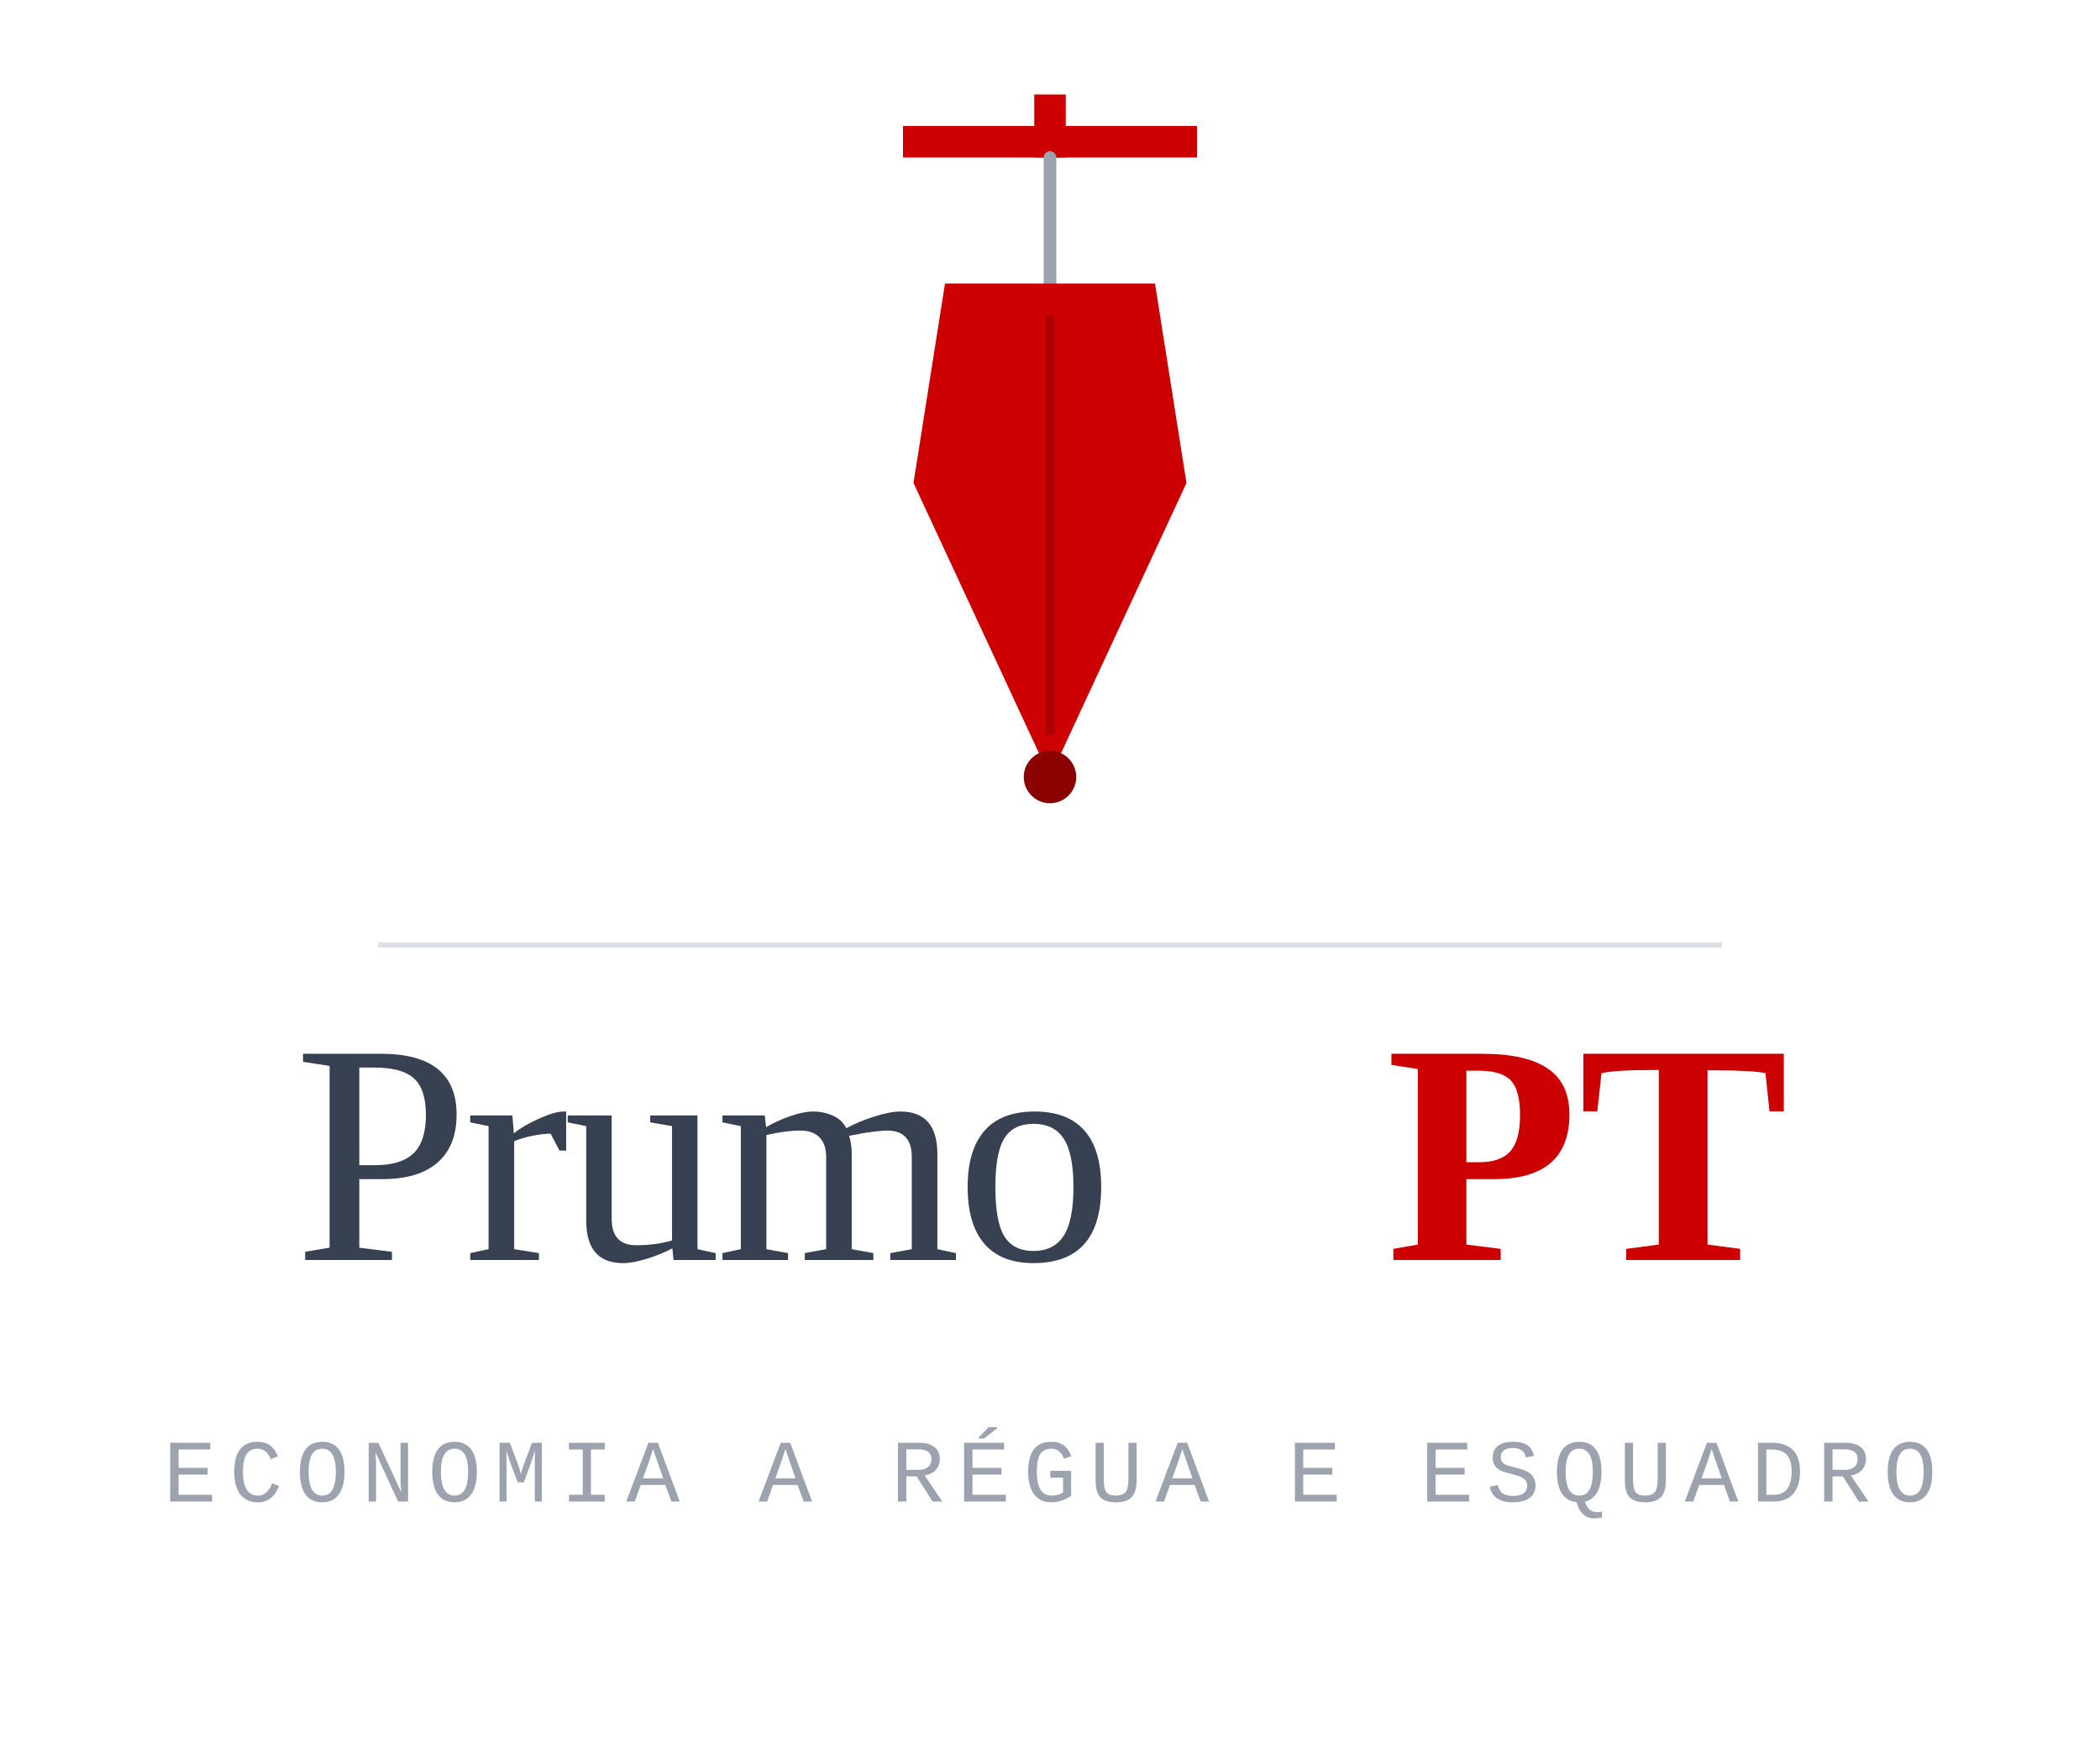
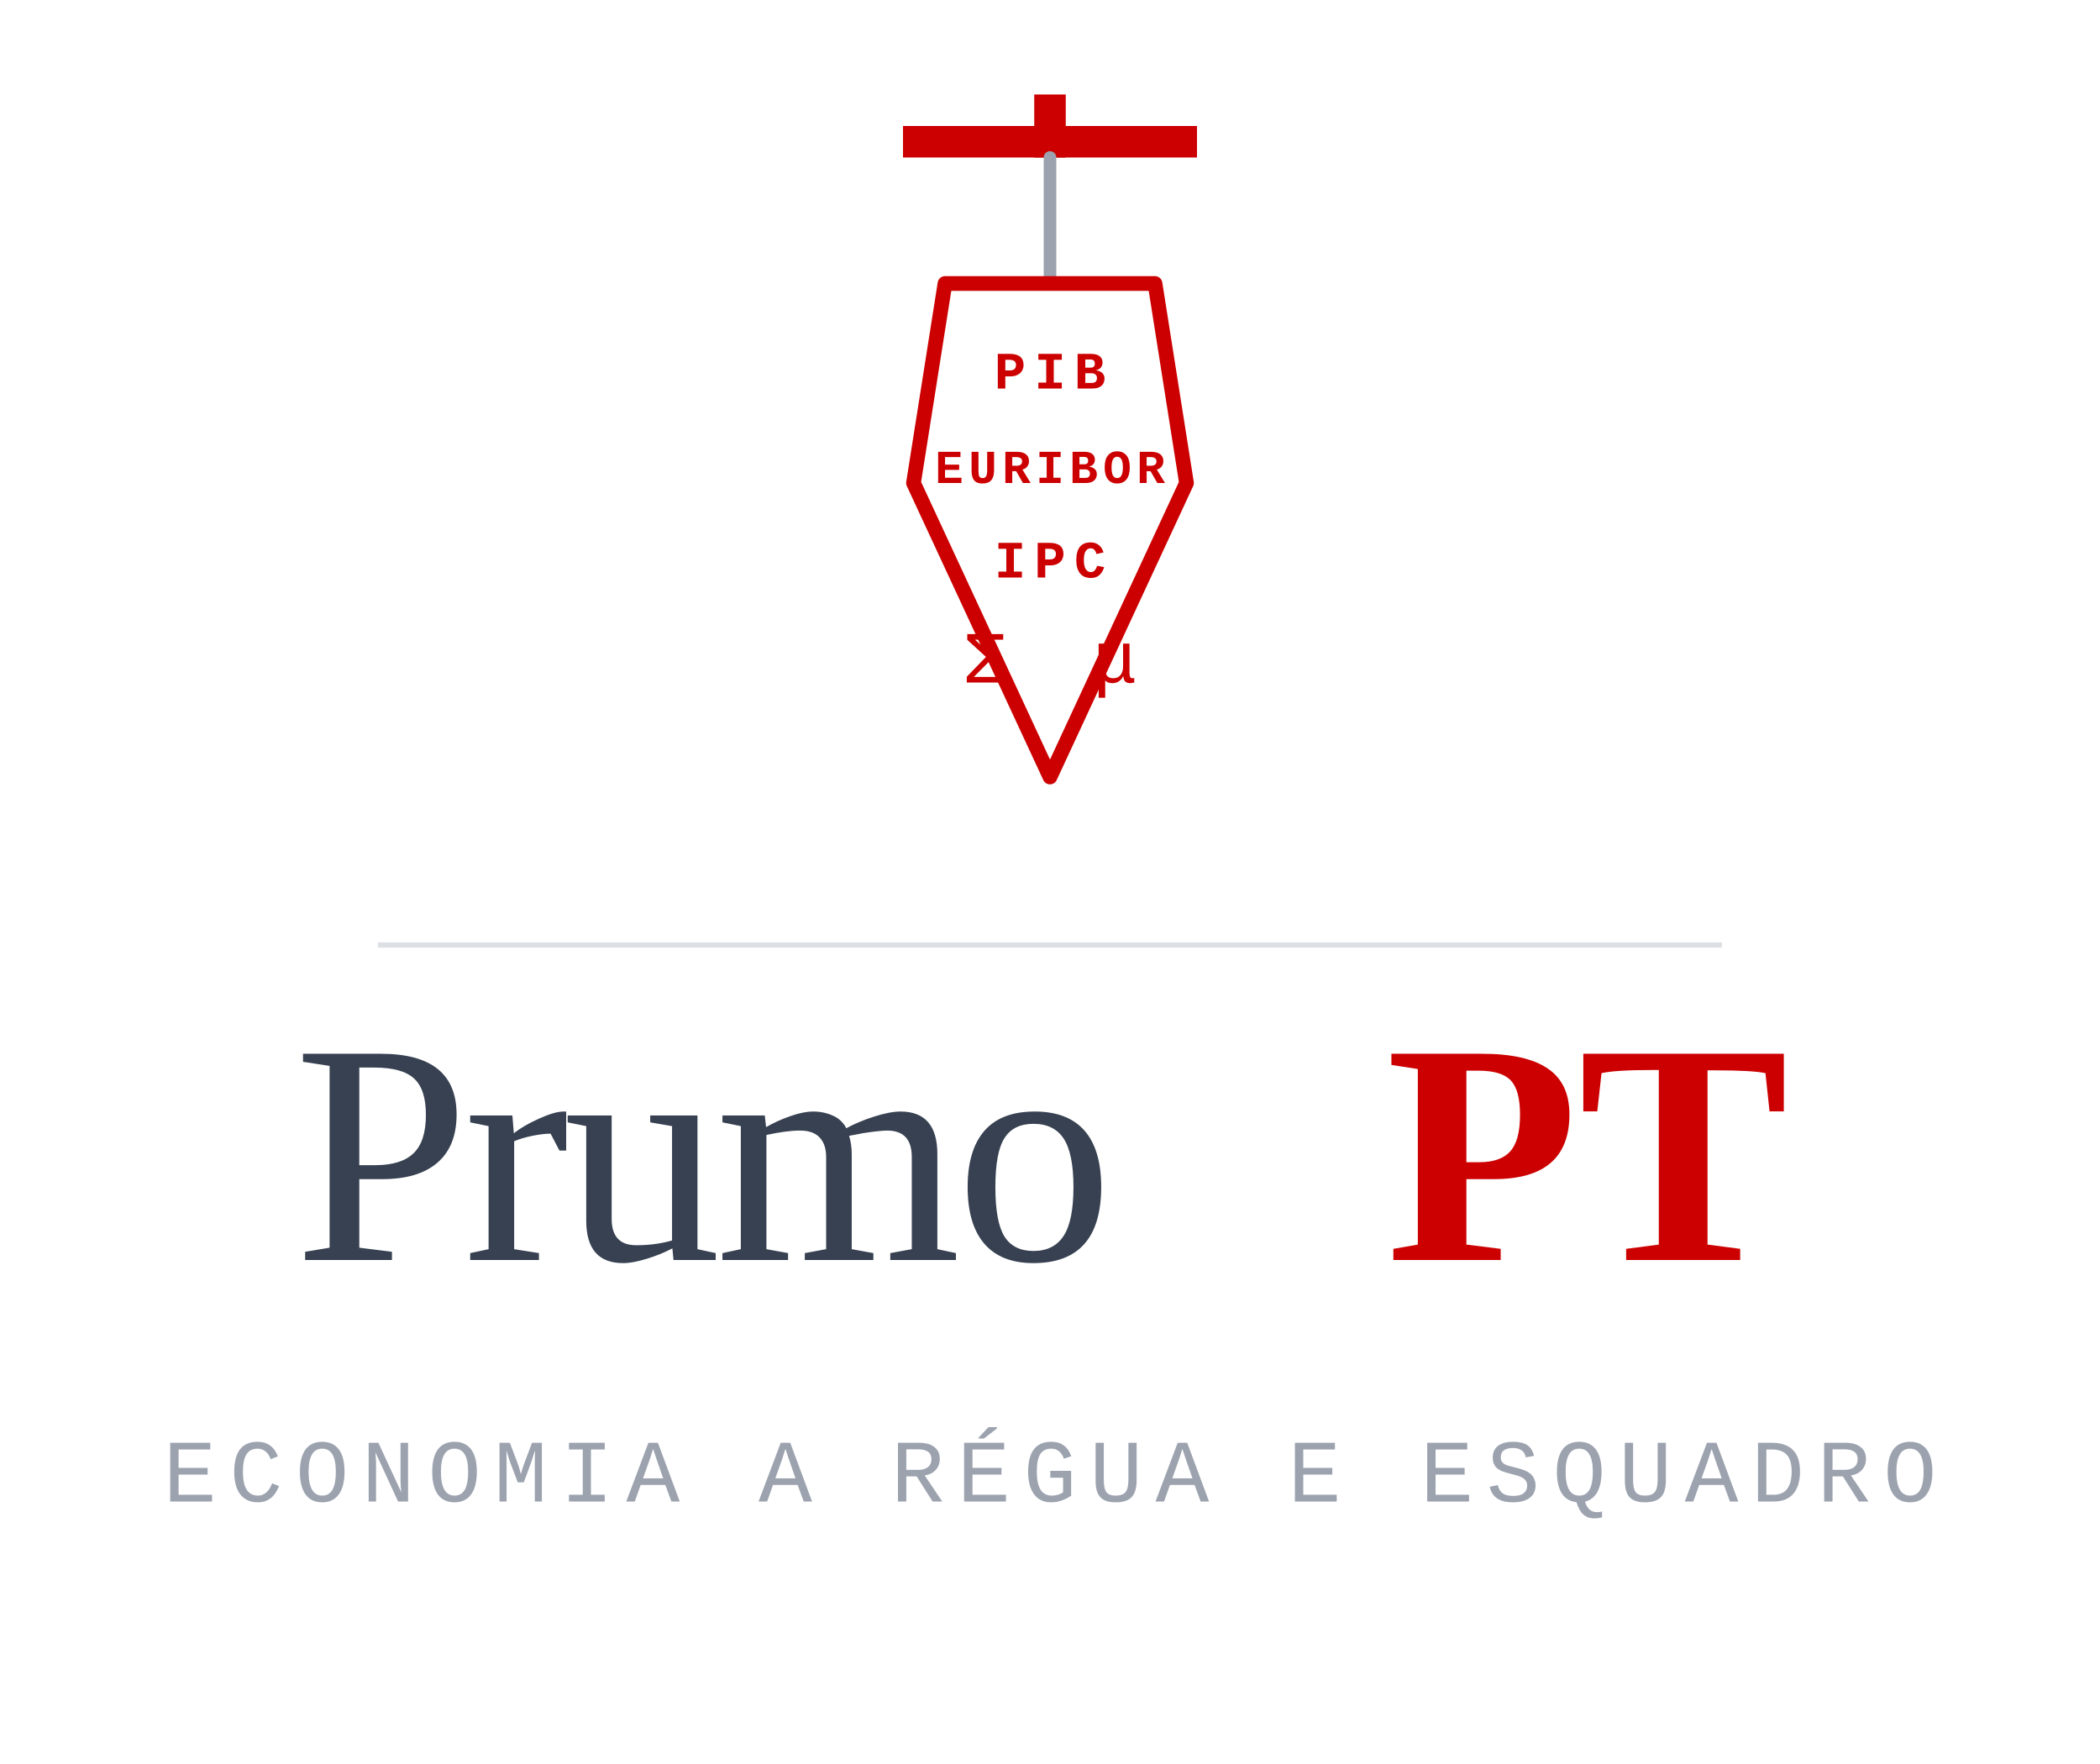
<svg xmlns="http://www.w3.org/2000/svg" viewBox="0 0 200 168" fill="none" role="img" aria-label="Prumo PT logótipo vertical">
  <g id="symbol" transform="translate(72, 4)">
    <rect id="crossbar" x="14" y="8" width="28" height="3" fill="#CC0000" />
    <rect id="pin" x="26.5" y="5" width="3" height="6" fill="#CC0000" />
    <line id="string" x1="28" y1="11" x2="28" y2="23" stroke="#9CA3AF" stroke-width="1.2" stroke-linecap="round" />
-     <polygon id="plumb-body" points="18,23 38,23 41,42 28,70 15,42" fill="#CC0000" />
-     <line id="reference-line" x1="28" y1="26" x2="28" y2="66" stroke="#8B0000" stroke-width="0.8" opacity="0.5" />
-     <circle id="tip-point" cx="28" cy="70" r="2.5" fill="#8B0000" />
+     <polygon id="plumb-body" points="18,23 38,23 41,42 28,70 15,42" fill="none" stroke="#CC0000" stroke-width="1.4" stroke-linejoin="round" />
+     <text x="28" y="33" text-anchor="middle" font-family="'Courier New', Courier, monospace" font-size="5" font-weight="700" letter-spacing="0.8" fill="#CC0000">PIB</text>
+     <text x="28" y="42" text-anchor="middle" font-family="'Courier New', Courier, monospace" font-size="4.5" font-weight="700" letter-spacing="0.5" fill="#CC0000">EURIBOR</text>
+     <text x="28" y="51" text-anchor="middle" font-family="'Courier New', Courier, monospace" font-size="5" font-weight="700" letter-spacing="0.8" fill="#CC0000">IPC</text>
+     <text x="28" y="61" text-anchor="middle" font-family="'Courier New', Courier, monospace" font-size="7" font-weight="400" letter-spacing="2" fill="#CC0000">Σ μ</text>
  </g>
  <line x1="36" y1="90" x2="164" y2="90" stroke="#9CA3AF" stroke-width="0.5" opacity="0.35" />
  <g id="wordmark" transform="translate(28, 0)">
    <text x="0" y="120" font-family="Georgia, 'Times New Roman', serif" font-size="30" font-weight="400" letter-spacing="-0.5" fill="#374151">Prumo</text>
    <text x="104" y="120" font-family="Georgia, 'Times New Roman', serif" font-size="30" font-weight="700" fill="#CC0000">PT</text>
  </g>
  <text x="100" y="143" text-anchor="middle" font-family="'Courier New', Courier, monospace" font-size="8.5" letter-spacing="1.2" fill="#9CA3AF">ECONOMIA A RÉGUA E ESQUADRO</text>
</svg>
